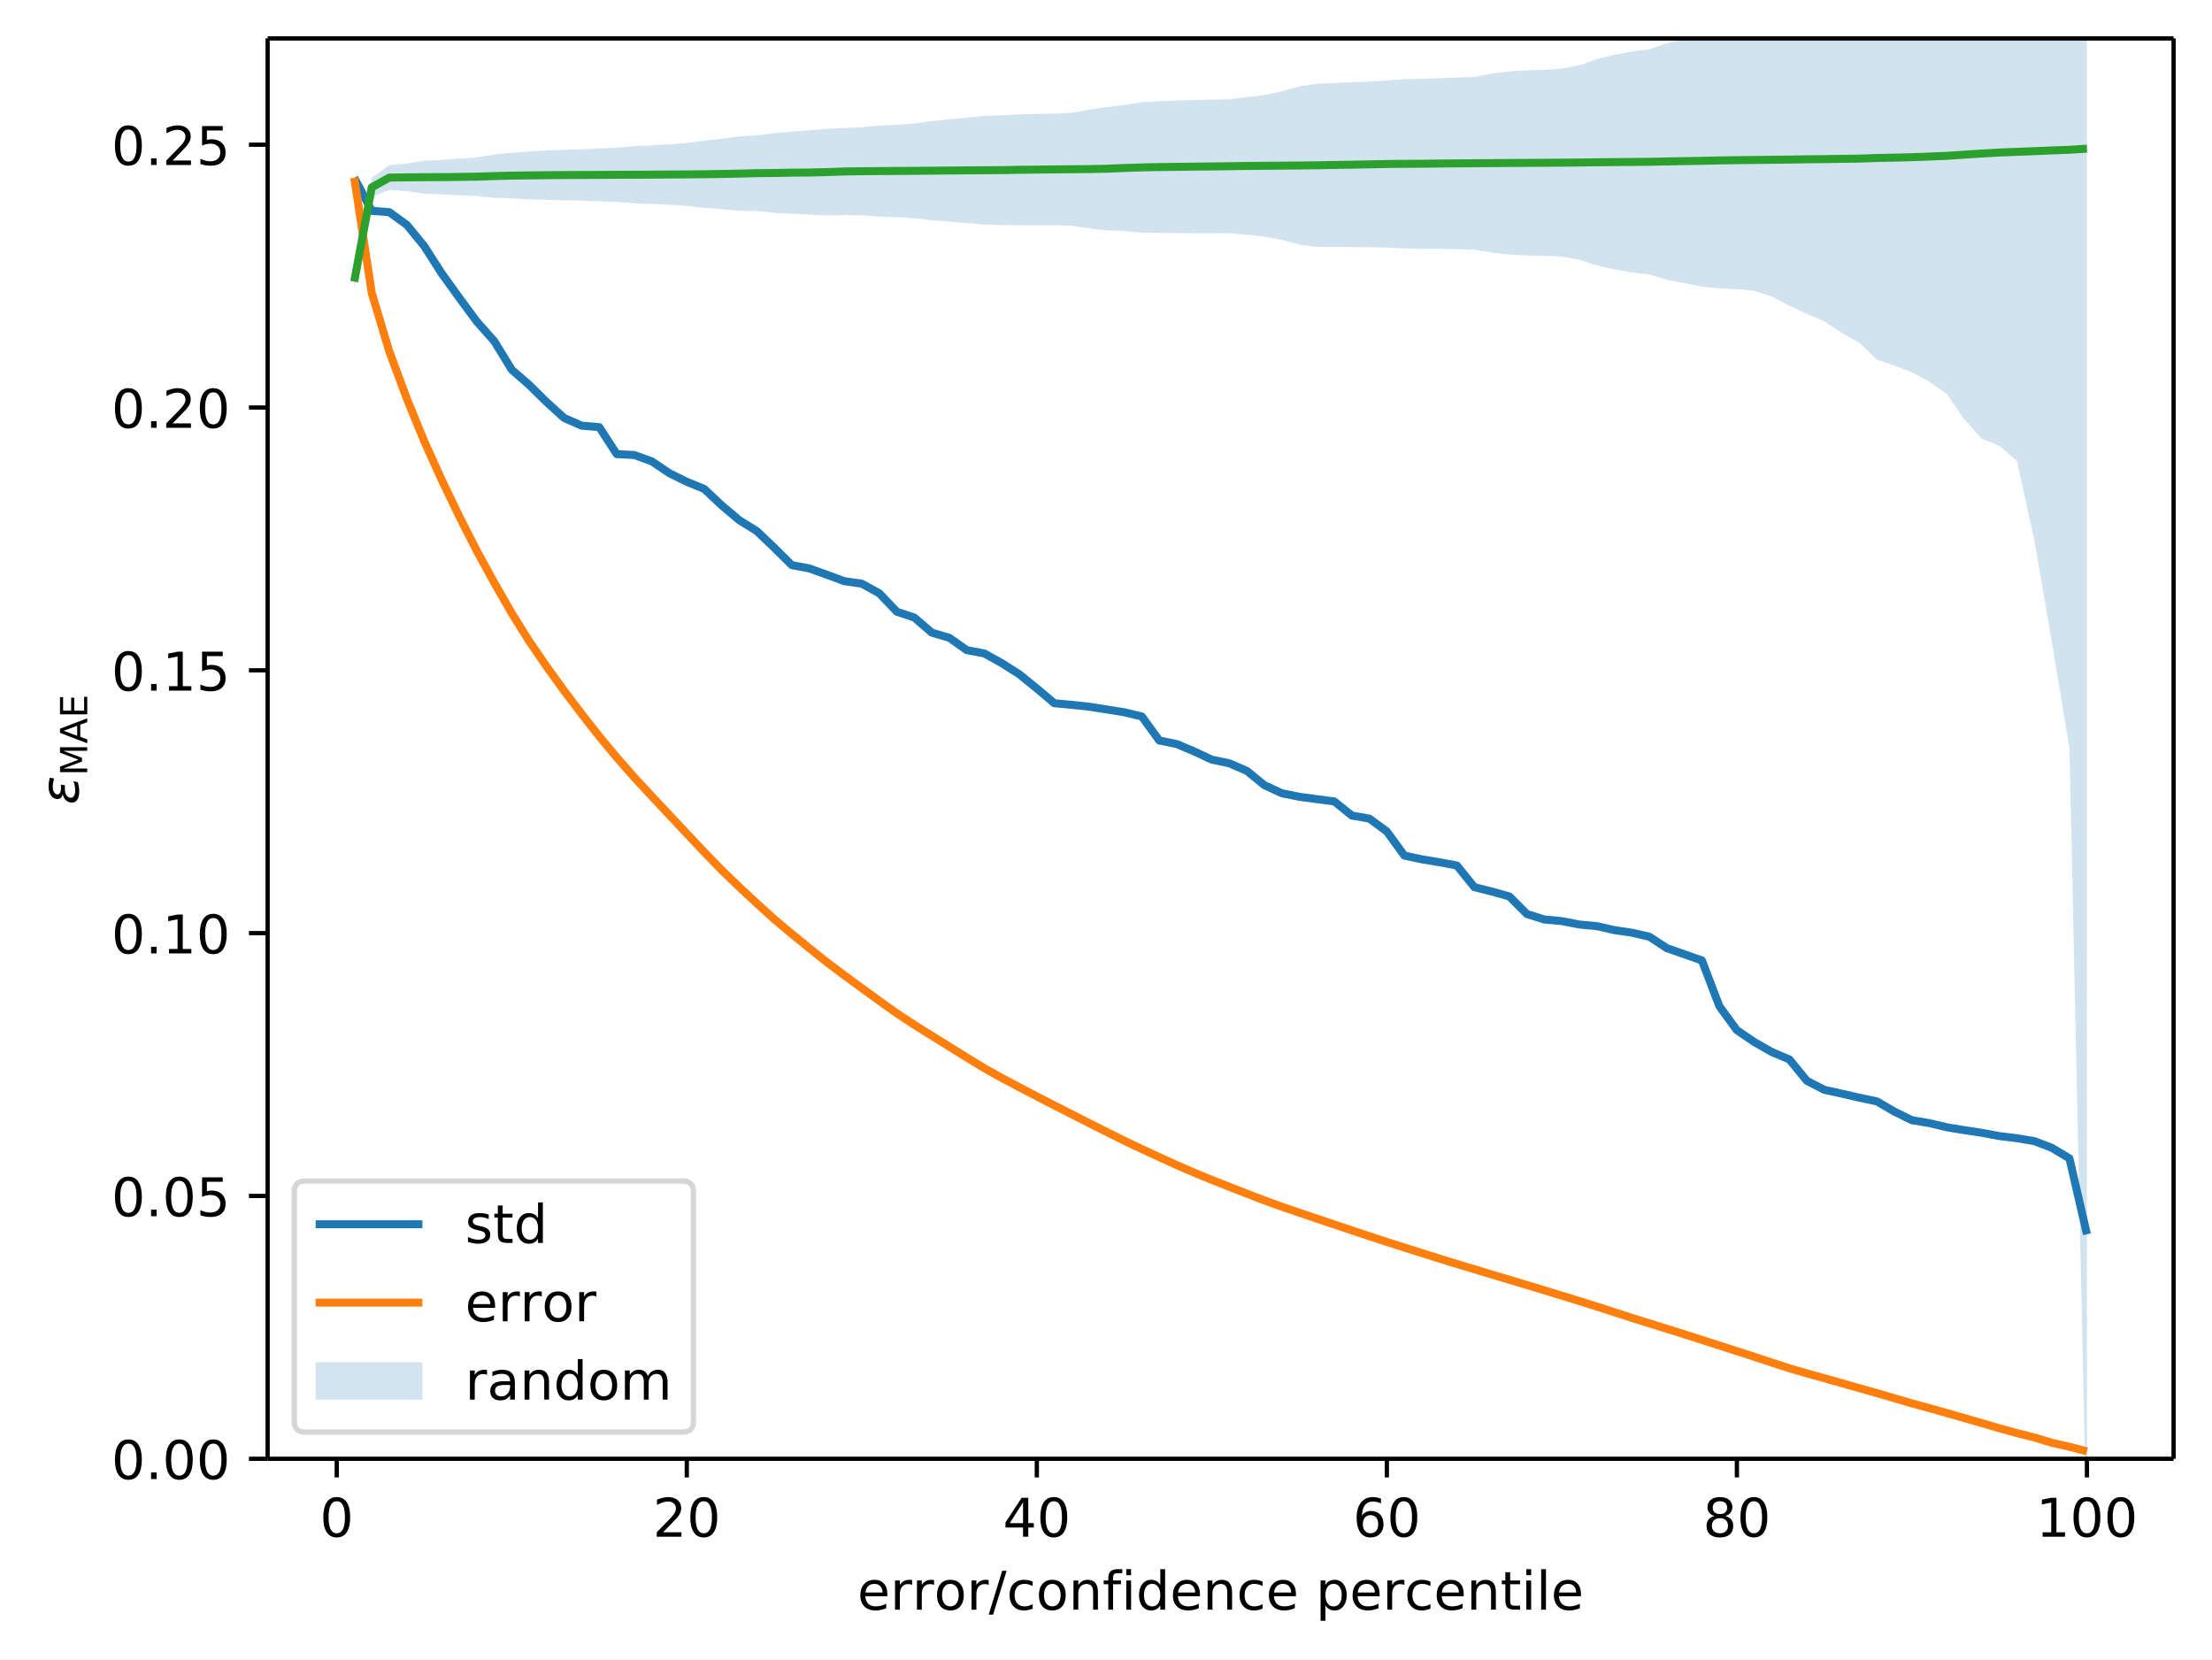
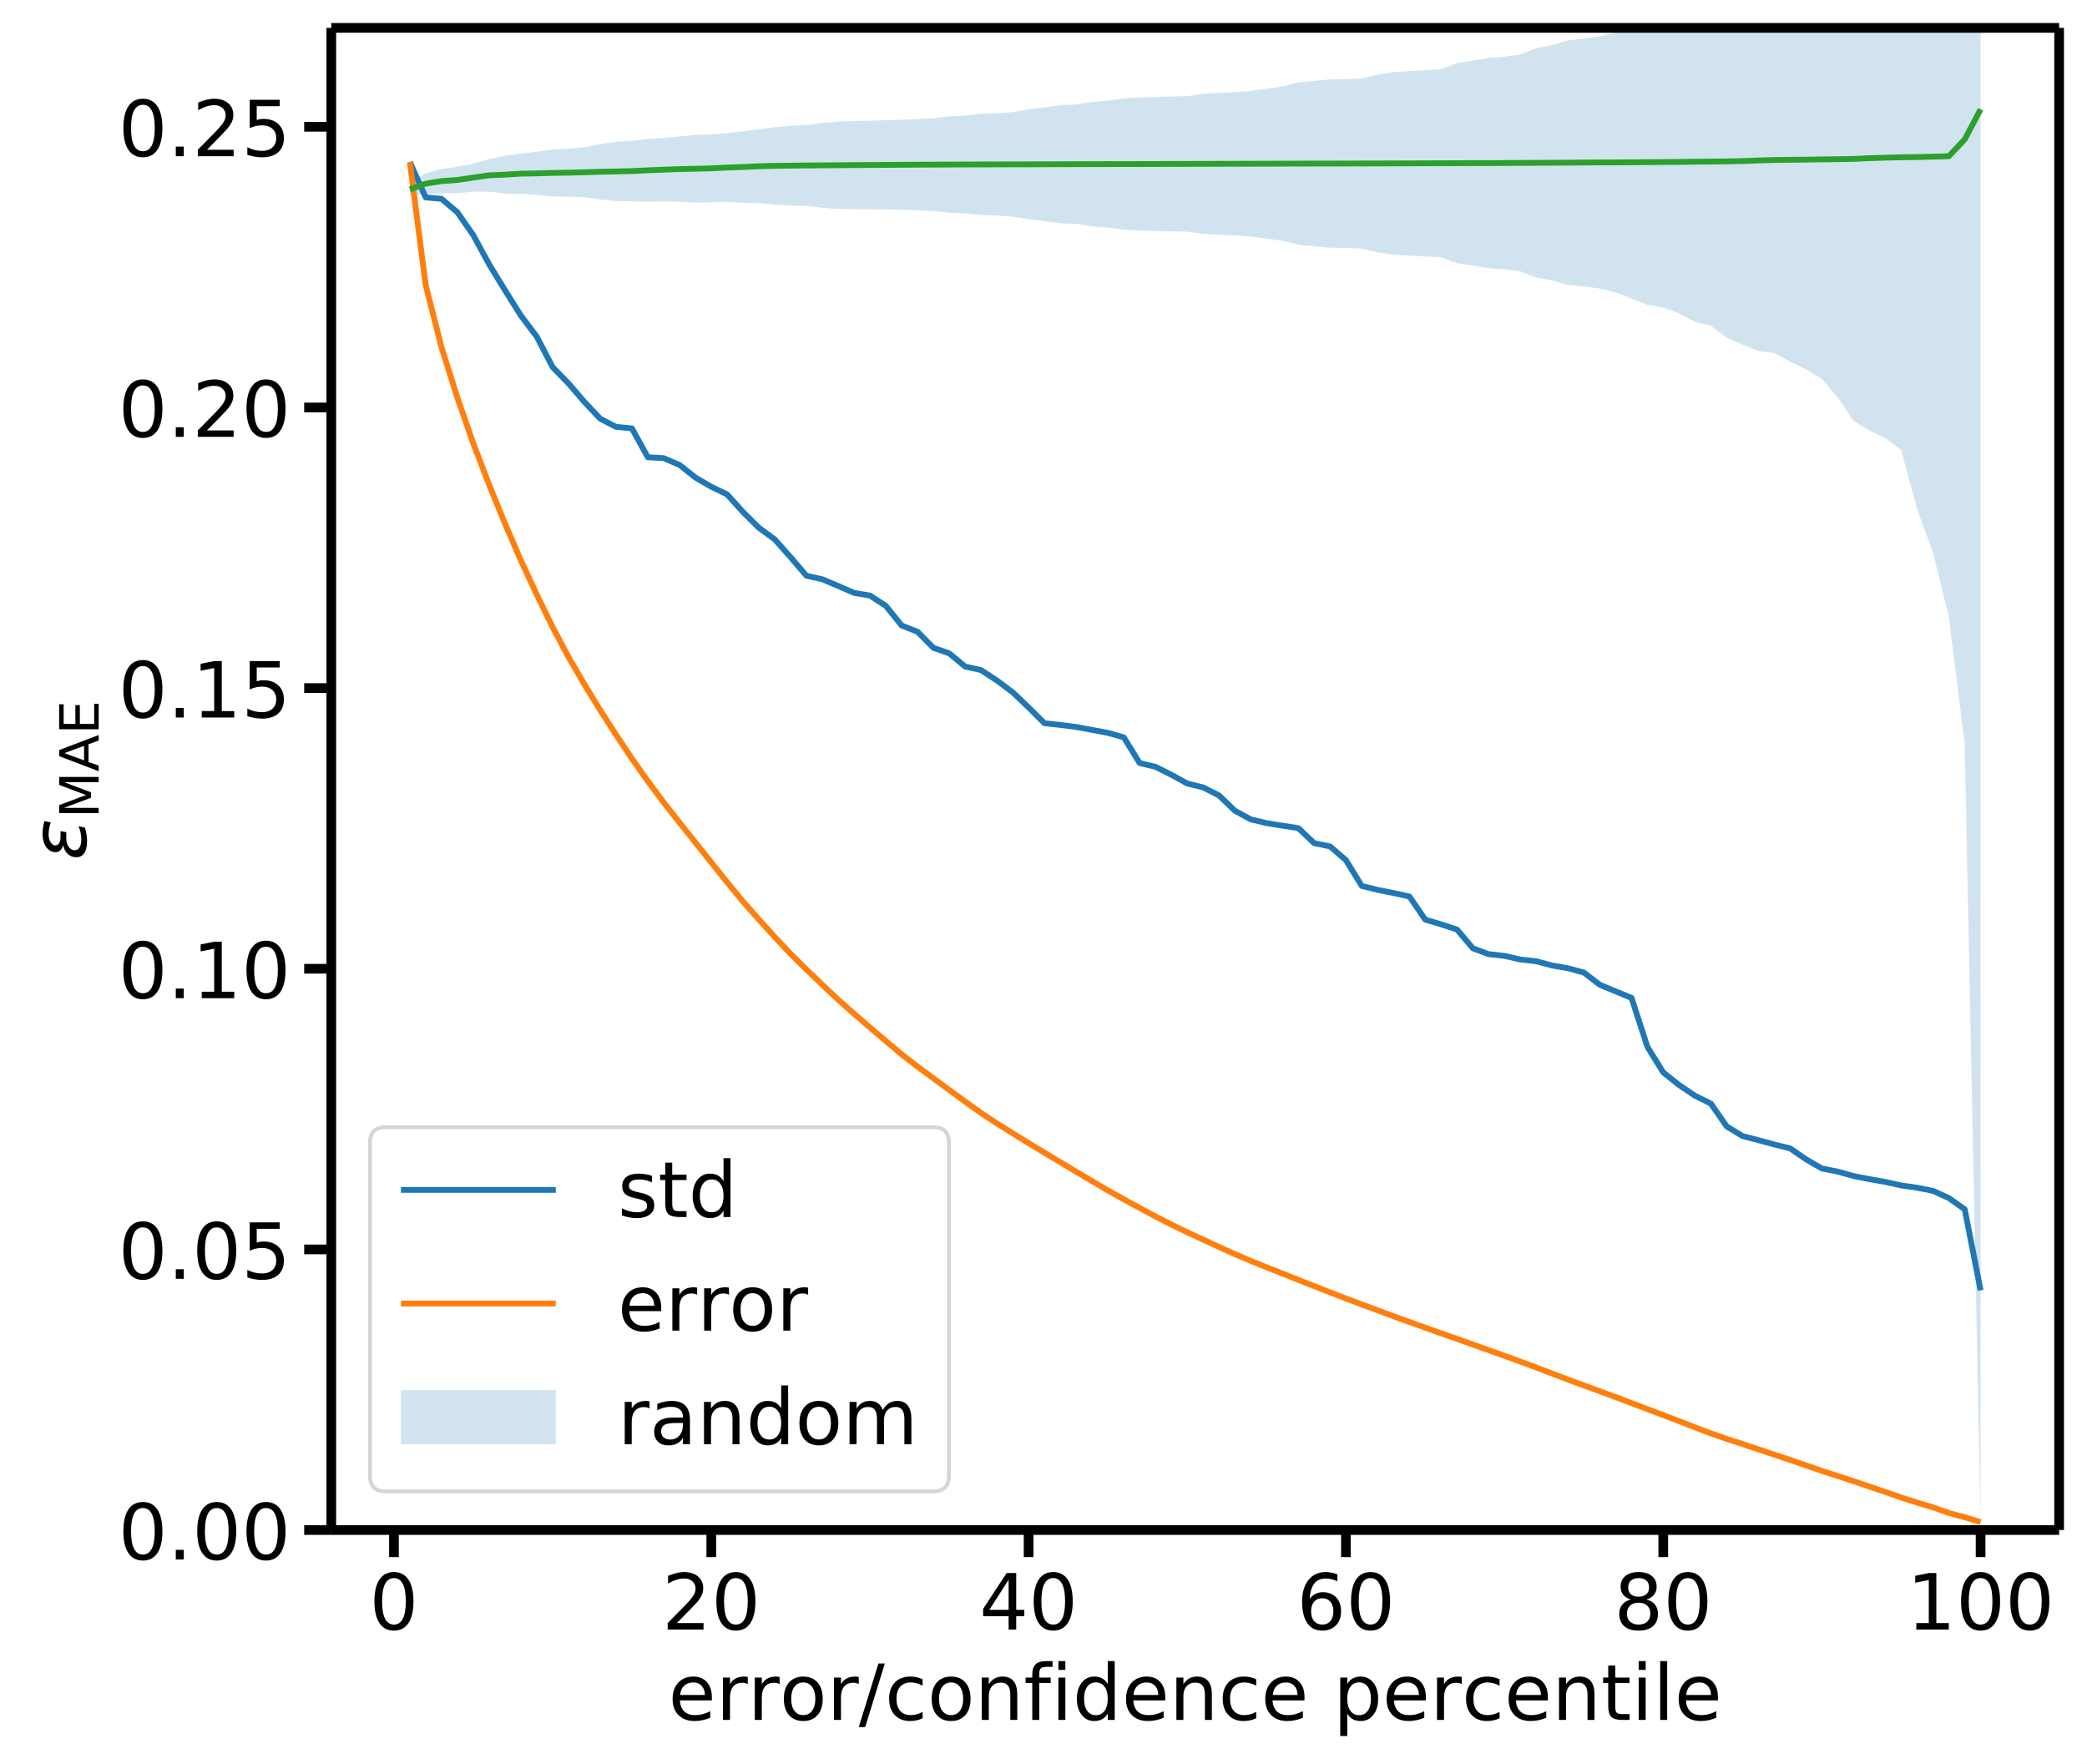
- <svg xmlns="http://www.w3.org/2000/svg" xmlns:xlink="http://www.w3.org/1999/xlink" height="414.491" viewBox="0 0 414.464 310.868" width="552.618">
+ <svg xmlns="http://www.w3.org/2000/svg" xmlns:xlink="http://www.w3.org/1999/xlink" height="607.59" viewBox="0 0 539.188 455.692" width="718.917">
  <defs>
    <style>*{stroke-linecap:butt;stroke-linejoin:round}</style>
  </defs>
  <g id="figure_1">
-     <path d="M0 310.868h414.464V0H0z" fill="#fff" id="patch_1" />
+     <path d="M0 455.692h539.188V0H0z" fill="#fff" id="patch_1" />
    <g id="axes_1">
-       <path d="M50.144 273.312h357.12V7.2H50.144z" fill="#fff" id="patch_2" />
-       <path clip-path="url(#p76ae7ea614)" d="M66.376 53.999v-2.506l3.28-18.19 3.28-2.342 3.278-.31 3.28-.541 3.28-.148 3.279-.243 3.279-.218 3.28-.574 3.279-.307 3.279-.23 3.28-.192 3.279-.127 3.279-.107 3.28-.147 3.279-.14 3.279-.294 3.28-.15 3.279-.196 3.279-.26 3.28-.43 3.279-.345 3.279-.44 3.28-.193 3.279-.427 3.279-.278 3.28-.234 3.279-.296 3.279-.166 3.28-.125 3.279-.325 3.279-.139 3.28-.237 3.279-.45 3.279-.335 3.28-.312 3.279-.315 3.279-.14 3.28-.15 3.279-.089 3.279-.071 3.28-.154 3.279-.592 3.279-.472 3.28-.405 3.279-.505 3.28-.193 3.278-.117 3.28-.113 3.28-.065 3.278-.07 3.28-.398 3.28-.398 3.278-.681 3.28-.947 3.28-.475 3.278-.151 3.28-.118 3.28-.16 3.278-.186 3.28-.228 3.28-.098 3.278-.09 3.28-.127 3.28-.131 3.279-.61 3.279-.427 3.28-.202 3.279-.09 3.279-.215 3.28-.623 3.279-1.165 3.279-.815 3.28-.615 3.279-.434 3.279-1.128 3.28-.77 3.279-.76 3.279-.45 3.28-.242 3.279-.41 3.279-1.127 3.28-1.82 3.279-1.627 3.279-1.474 3.28-2.254 3.279-1.946 3.279-3.383 3.28-1.246 3.279-1.439 3.279-2 3.28-2.577 3.279-5.225 3.279-4.027 3.28-1.664 3.279-3.113 3.279-15.211 3.28-19.326 3.279-19.957 3.279-150.357v524.35l-3.28-149.933-3.279-19.719-3.279-19.042-3.28-14.962-3.279-2.854-3.279-1.297-3.28-3.61-3.279-4.78-3.279-2.298-3.28-1.757-3.279-1.28-3.279-1.114-3.28-3.151-3.279-1.856-3.28-2.15-3.278-1.418-3.28-1.512-3.28-1.745-3.278-1.057-3.28-.335-3.28-.14-3.278-.304-3.28-.646-3.28-.658-3.278-.995-3.28-.367-3.28-.571-3.278-.745-3.28-1.072-3.28-.57-3.278-.172-3.28-.053-3.28-.16-3.278-.38-3.28-.56-3.28-.068-3.279-.083-3.279-.01-3.28-.06-3.279-.17-3.279-.056-3.28-.028-3.279-.02-3.279-.024-3.28-.408-3.279-.878-3.279-.624-3.28-.347-3.279-.292-3.279.011-3.28-.001-3.279-.022-3.279-.042-3.28-.065-3.279-.286-3.279-.132-3.28-.339-3.279-.537-3.279-.093-3.28.012-3.279-.021-3.279-.027-3.28-.09-3.279-.272-3.279-.258-3.28-.273-3.279-.38-3.279-.204-3.28-.091-3.279-.265-3.279-.028-3.28.063-3.279-.139-3.28-.185-3.278-.139-3.28-.377-3.28-.022-3.278-.307-3.28-.248-3.28-.366-3.278-.22-3.28-.15-3.28-.116-3.278-.27-3.28-.097-3.28-.126-3.278-.07-3.28-.077-3.28-.104-3.278-.157-3.28-.13-3.28-.357-3.278-.123-3.28-.165-3.28-.123-3.279-.485-3.279-.21-3.28 1.3L66.377 54z" fill="#1f77b4" fill-opacity=".2" id="PolyCollection_1" />
+       <path d="M85.588 395.28h446.4V7.2h-446.4z" fill="#fff" id="patch_2" />
+       <path clip-path="url(#p06dea04a12)" d="M105.878 50.656v-3.474l4.1-2.443 4.099-1.086 4.099-.576 4.1-.805 4.098-1.2 4.1-.856 4.099-.53 4.099-.466 4.099-.61 4.1-.22 4.098-.338 4.1-.847 4.099-.545 4.099-.274 4.099-.508 4.1-.26 4.098-.379 4.1-.368 4.099-.161 4.099-.32 4.1-.477 4.098-.488 4.1-.585 4.099-.359 4.099-.177 4.099-.542 4.1-.364 4.098-.136 4.1-.07 4.099-.147 4.099-.09 4.099-.182 4.1-.24 4.098-.477 4.1-.212 4.099-.428 4.099-.174 4.099-.283 4.1-.695 4.098-.513 4.1-.57 4.099-.182 4.099-.657 4.099-.342 4.1-.566 4.098-.247 4.1-.131 4.099-.142 4.099-.081 4.1-.605 4.098-.214 4.1-.211 4.099-.301 4.099-.583 4.099-.578 4.1-1.052 4.098-.392 4.1-.393 4.099-.077 4.099-.157 4.099-.996 4.1-.65 4.098-.26 4.1-.231 4.099-.248 4.099-1.59 4.099-.61 4.1-.725 4.098-.326 4.1-.565 4.099-1.642 4.099-.796 4.1-1.205 4.098-.448 4.1-.603 4.099-1.037 4.099-1.614 4.099-1.712 4.1-.733 4.098-1.563 4.1-2.315 4.099-1.07 4.099-3.183 4.099-1.938 4.1-2.04 4.098-.666 4.1-2.383 4.099-2.063 4.099-2.61 4.099-4.862 4.1-6.277 4.098-2.825 4.1-2.22 4.099-3.307 4.099-15.412 4.1-11.377 4.098-16.844 4.1-41.599 4.099-216.032V392.81l-4.1-200.532-4.099-32.886-4.099-16.61-4.1-11.159-4.098-15.318-4.1-3.106-4.099-1.955-4.099-2.44-4.099-6.14-4.1-4.76-4.098-2.471-4.1-1.998-4.099-2.256-4.099-.46-4.099-1.7-4.1-1.773-4.098-3.093-4.1-.996-4.099-2.198-4.099-1.508-4.1-.69-4.098-1.632-4.1-1.567-4.099-1.018-4.099-.539-4.099-.383-4.1-1.163-4.098-.763-4.1-1.588-4.099-.51-4.099-.295-4.099-.699-4.1-.584-4.098-1.562-4.1-.223-4.099-.195-4.099-.23-4.099-.628-4.1-.981-4.098-.14-4.1-.055-4.099-.38-4.099-.378-4.099-1.032-4.1-.551-4.098-.56-4.1-.284-4.099-.191-4.099-.187-4.1-.59-4.098-.06-4.1-.107-4.099-.116-4.099-.225-4.099-.556-4.1-.329-4.098-.63-4.1-.157-4.099-.546-4.099-.485-4.099-.68-4.1-.256-4.098-.159-4.1-.405-4.099-.185-4.099-.431-4.099-.207-4.1-.127-4.098-.04-4.1-.089-4.099-.024-4.099-.05-4.1-.315-4.098-.481-4.1-.094-4.099-.243-4.099-.381-4.099-.09-4.1-.216-4.098.104-4.1.047-4.099-.207-4.099-.056-4.099.06-4.1-.11-4.098-.074-4.1-.39-4.099-.594-4.099-.13-4.099-.08-4.1-.383-4.098-.308-4.1-.025-4.099-.517-4.099-.016-4.1.413-4.098.004-4.1.25-4.099.499z" fill="#1f77b4" fill-opacity=".2" id="PolyCollection_1" />
      <g id="matplotlib.axis_1">
        <g id="xtick_1">
          <g id="line2d_1">
            <defs>
-               <path d="M0 0v3.5" id="m9f66efc183" stroke="#000" stroke-width=".8" />
-             </defs>
-             <use x="63.097" xlink:href="#m9f66efc183" y="273.312" stroke="#000" stroke-width=".8" />
+               <path d="M0 0v7" id="me3e17943a3" stroke="#000" stroke-width="2.5" />
+             </defs>
+             <use x="101.779" xlink:href="#me3e17943a3" y="395.28" stroke="#000" stroke-width="2.5" />
          </g>
          <g id="text_1">
            <defs>
              <path d="M31.781 66.406q-7.61 0-11.453-7.5Q16.5 51.422 16.5 36.375q0-14.984 3.828-22.484 3.844-7.5 11.453-7.5 7.672 0 11.5 7.5 3.844 7.5 3.844 22.484 0 15.047-3.844 22.531-3.828 7.5-11.5 7.5zm0 7.813q12.266 0 18.735-9.703 6.468-9.688 6.468-28.141 0-18.406-6.468-28.11-6.47-9.687-18.735-9.687-12.25 0-18.718 9.688-6.47 9.703-6.47 28.109 0 18.453 6.47 28.14Q19.53 74.22 31.78 74.22z" id="DejaVuSans-48" />
            </defs>
-             <use xlink:href="#DejaVuSans-48" transform="matrix(.1 0 0 -.1 59.916 287.91)" />
+             <use xlink:href="#DejaVuSans-48" transform="matrix(.2 0 0 -.2 95.417 420.977)" />
          </g>
        </g>
        <g id="xtick_2">
-           <use x="128.684" xlink:href="#m9f66efc183" y="273.312" stroke="#000" stroke-width=".8" id="line2d_2" />
+           <use x="183.763" xlink:href="#me3e17943a3" y="395.28" stroke="#000" stroke-width="2.5" id="line2d_2" />
          <g id="text_2">
            <defs>
              <path d="M19.188 8.297h34.421V0H7.33v8.297q5.609 5.812 15.296 15.594 9.703 9.797 12.188 12.64 4.734 5.313 6.609 9 1.89 3.688 1.89 7.25 0 5.813-4.078 9.469-4.078 3.672-10.625 3.672-4.64 0-9.797-1.61-5.14-1.609-11-4.89v9.969Q13.767 71.78 18.938 73q5.188 1.219 9.485 1.219 11.328 0 18.062-5.672 6.735-5.656 6.735-15.125 0-4.5-1.688-8.531-1.672-4.016-6.125-9.485-1.218-1.422-7.765-8.187-6.532-6.766-18.453-18.922z" id="DejaVuSans-50" />
            </defs>
-             <g transform="matrix(.1 0 0 -.1 122.321 287.91)">
+             <g transform="matrix(.2 0 0 -.2 171.038 420.977)">
              <use xlink:href="#DejaVuSans-50" />
              <use x="63.623" xlink:href="#DejaVuSans-48" />
            </g>
          </g>
        </g>
        <g id="xtick_3">
-           <use x="194.271" xlink:href="#m9f66efc183" y="273.312" stroke="#000" stroke-width=".8" id="line2d_3" />
+           <use x="265.746" xlink:href="#me3e17943a3" y="395.28" stroke="#000" stroke-width="2.5" id="line2d_3" />
          <g id="text_3">
            <defs>
              <path d="M37.797 64.313L12.89 25.39h24.906zm-2.594 8.593H47.61V25.391h10.407v-8.203H47.609V0h-9.812v17.188H4.89v9.515z" id="DejaVuSans-52" />
            </defs>
-             <g transform="matrix(.1 0 0 -.1 187.908 287.91)">
+             <g transform="matrix(.2 0 0 -.2 253.021 420.977)">
              <use xlink:href="#DejaVuSans-52" />
              <use x="63.623" xlink:href="#DejaVuSans-48" />
            </g>
          </g>
        </g>
        <g id="xtick_4">
-           <use x="259.857" xlink:href="#m9f66efc183" y="273.312" stroke="#000" stroke-width=".8" id="line2d_4" />
+           <use x="347.73" xlink:href="#me3e17943a3" y="395.28" stroke="#000" stroke-width="2.5" id="line2d_4" />
          <g id="text_4">
            <defs>
              <path d="M33.016 40.375q-6.641 0-10.532-4.547-3.875-4.531-3.875-12.437 0-7.86 3.875-12.438 3.891-4.562 10.532-4.562 6.64 0 10.515 4.562 3.875 4.578 3.875 12.438 0 7.906-3.875 12.437-3.875 4.547-10.515 4.547zm19.578 30.922v-8.984q-3.719 1.75-7.5 2.671-3.782.938-7.5.938-9.766 0-14.922-6.594-5.14-6.594-5.875-19.922 2.875 4.25 7.219 6.516 4.359 2.266 9.578 2.266 10.984 0 17.36-6.672 6.374-6.657 6.374-18.125 0-11.235-6.64-18.032-6.641-6.78-17.672-6.78-12.657 0-19.344 9.687-6.688 9.703-6.688 28.109 0 17.281 8.204 27.563 8.203 10.28 22.015 10.28 3.719 0 7.5-.734t7.89-2.187z" id="DejaVuSans-54" />
            </defs>
-             <g transform="matrix(.1 0 0 -.1 253.495 287.91)">
+             <g transform="matrix(.2 0 0 -.2 335.005 420.977)">
              <use xlink:href="#DejaVuSans-54" />
              <use x="63.623" xlink:href="#DejaVuSans-48" />
            </g>
          </g>
        </g>
        <g id="xtick_5">
-           <use x="325.444" xlink:href="#m9f66efc183" y="273.312" stroke="#000" stroke-width=".8" id="line2d_5" />
+           <use x="429.713" xlink:href="#me3e17943a3" y="395.28" stroke="#000" stroke-width="2.5" id="line2d_5" />
          <g id="text_5">
            <defs>
              <path d="M31.781 34.625q-7.031 0-11.062-3.766-4.016-3.765-4.016-10.343 0-6.594 4.016-10.36Q24.75 6.391 31.78 6.391q7.032 0 11.078 3.78 4.063 3.798 4.063 10.345 0 6.578-4.031 10.343-4.016 3.766-11.11 3.766zm-9.86 4.188q-6.343 1.562-9.89 5.906Q8.5 49.079 8.5 55.329q0 8.733 6.219 13.812 6.234 5.078 17.062 5.078 10.89 0 17.094-5.078 6.203-5.079 6.203-13.813 0-6.25-3.547-10.61-3.531-4.343-9.828-5.906 7.125-1.656 11.094-6.5 3.984-4.828 3.984-11.796 0-10.61-6.468-16.282-6.47-5.656-18.532-5.656-12.047 0-18.531 5.656-6.469 5.672-6.469 16.282 0 6.968 4 11.797 4.016 4.843 11.14 6.5zM18.314 54.39q0-5.657 3.53-8.828 3.548-3.172 9.938-3.172 6.36 0 9.938 3.172 3.593 3.171 3.593 8.828 0 5.672-3.593 8.843-3.578 3.172-9.938 3.172-6.39 0-9.937-3.172-3.532-3.172-3.532-8.843z" id="DejaVuSans-56" />
            </defs>
-             <g transform="matrix(.1 0 0 -.1 319.082 287.91)">
+             <g transform="matrix(.2 0 0 -.2 416.988 420.977)">
              <use xlink:href="#DejaVuSans-56" />
              <use x="63.623" xlink:href="#DejaVuSans-48" />
            </g>
          </g>
        </g>
        <g id="xtick_6">
-           <use x="391.031" xlink:href="#m9f66efc183" y="273.312" stroke="#000" stroke-width=".8" id="line2d_6" />
+           <use x="511.697" xlink:href="#me3e17943a3" y="395.28" stroke="#000" stroke-width="2.5" id="line2d_6" />
          <g id="text_6">
            <defs>
              <path d="M12.406 8.297h16.11v55.625l-17.532-3.516v8.985l17.438 3.515h9.86V8.296H54.39V0H12.406z" id="DejaVuSans-49" />
            </defs>
-             <g transform="matrix(.1 0 0 -.1 381.487 287.91)">
+             <g transform="matrix(.2 0 0 -.2 492.61 420.977)">
              <use xlink:href="#DejaVuSans-49" />
              <use x="63.623" xlink:href="#DejaVuSans-48" />
              <use x="127.246" xlink:href="#DejaVuSans-48" />
            </g>
          </g>
        </g>
        <g id="text_7">
          <defs>
            <path d="M56.203 29.594v-4.39H14.891q.593-9.282 5.593-14.142 5-4.859 13.938-4.859 5.172 0 10.031 1.266 4.86 1.265 9.656 3.812v-8.5Q49.266.734 44.187-.344 39.11-1.422 33.892-1.422q-13.094 0-20.735 7.61-7.64 7.625-7.64 20.625 0 13.421 7.25 21.296Q20.016 56 32.328 56q11.031 0 17.453-7.11 6.422-7.093 6.422-19.296zm-8.984 2.64q-.094 7.36-4.125 11.75-4.032 4.407-10.672 4.407-7.516 0-12.031-4.25-4.516-4.25-5.203-11.97z" id="DejaVuSans-101" />
            <path d="M41.11 46.297q-1.516.875-3.297 1.281Q36.03 48 33.89 48q-7.625 0-11.703-4.953-4.079-4.953-4.079-14.234V0H9.08v54.688h9.03v-8.5q2.844 4.984 7.375 7.39Q30.031 56 36.531 56q.922 0 2.047-.125 1.125-.11 2.484-.36z" id="DejaVuSans-114" />
            <path d="M30.61 48.39q-7.22 0-11.422-5.64-4.204-5.64-4.204-15.453 0-9.813 4.172-15.453 4.188-5.64 11.453-5.64 7.188 0 11.375 5.655 4.203 5.672 4.203 15.438 0 9.719-4.203 15.406-4.187 5.688-11.375 5.688zm0 7.61q11.718 0 18.406-7.625 6.703-7.61 6.703-21.078 0-13.422-6.703-21.078-6.688-7.64-18.407-7.64-11.765 0-18.437 7.64-6.656 7.656-6.656 21.078 0 13.469 6.656 21.078Q18.844 56 30.609 56z" id="DejaVuSans-111" />
            <path d="M25.39 72.906h8.297L8.297-9.28H0z" id="DejaVuSans-47" />
            <path d="M48.781 52.594v-8.407q-3.812 2.11-7.64 3.157-3.828 1.047-7.735 1.047-8.75 0-13.593-5.547-4.829-5.532-4.829-15.547 0-10.016 4.829-15.563 4.843-5.53 13.593-5.53 3.907 0 7.735 1.046 3.828 1.047 7.64 3.156V2.094Q45.016.344 40.984-.531q-4.015-.89-8.562-.89-12.36 0-19.64 7.765-7.266 7.765-7.266 20.953 0 13.375 7.343 21.031Q20.22 56 33.016 56q4.14 0 8.093-.86 3.953-.843 7.672-2.546z" id="DejaVuSans-99" />
            <path d="M54.89 33.016V0h-8.984v32.719q0 7.765-3.031 11.61-3.031 3.858-9.078 3.858-7.281 0-11.484-4.64-4.204-4.625-4.204-12.64V0H9.08v54.688h9.03v-8.5q3.235 4.937 7.594 7.374Q30.078 56 35.797 56q9.422 0 14.25-5.828 4.844-5.828 4.844-17.156z" id="DejaVuSans-110" />
            <path d="M37.11 75.984V68.5h-8.594q-4.828 0-6.72-1.953-1.874-1.953-1.874-7.031v-4.828h14.797v-6.985H19.922V0H10.89v47.703H2.297v6.984h8.594V58.5q0 9.125 4.25 13.297 4.25 4.187 13.468 4.187z" id="DejaVuSans-102" />
            <path d="M9.422 54.688h8.984V0H9.422zm0 21.296h8.984v-11.39H9.422z" id="DejaVuSans-105" />
            <path d="M45.406 46.39v29.594h8.985V0h-8.985v8.203Q42.578 3.328 38.25.953q-4.313-2.375-10.375-2.375-9.906 0-16.14 7.906-6.22 7.922-6.22 20.813 0 12.89 6.22 20.797Q17.968 56 27.874 56q6.063 0 10.375-2.375 4.328-2.36 7.156-7.234zm-30.61-19.093q0-9.906 4.079-15.547 4.078-5.64 11.203-5.64 7.125 0 11.219 5.64 4.11 5.64 4.11 15.547 0 9.906-4.11 15.547-4.094 5.64-11.219 5.64-7.125 0-11.203-5.64-4.078-5.64-4.078-15.547z" id="DejaVuSans-100" />
            <path d="M18.11 8.203v-29H9.077v75.484h9.031v-8.296q2.844 4.875 7.157 7.234Q29.594 56 35.594 56q9.968 0 16.187-7.906 6.235-7.907 6.235-20.797T51.78 6.484q-6.218-7.906-16.187-7.906-6 0-10.328 2.375-4.313 2.375-7.157 7.25zm30.578 19.094q0 9.906-4.079 15.547-4.078 5.64-11.203 5.64-7.14 0-11.218-5.64-4.079-5.64-4.079-15.547 0-9.906 4.078-15.547 4.079-5.64 11.22-5.64 7.124 0 11.202 5.64t4.078 15.547z" id="DejaVuSans-112" />
            <path d="M18.313 70.219V54.688h18.5v-6.985h-18.5V18.016q0-6.688 1.828-8.594 1.828-1.906 7.453-1.906h9.218V0h-9.218q-10.407 0-14.36 3.875-3.953 3.89-3.953 14.14v29.688H2.687v6.984h6.594V70.22z" id="DejaVuSans-116" />
            <path d="M9.422 75.984h8.984V0H9.422z" id="DejaVuSans-108" />
          </defs>
-           <g transform="matrix(.1 0 0 -.1 160.644 301.589)">
+           <g transform="matrix(.2 0 0 -.2 172.669 444.333)">
            <use xlink:href="#DejaVuSans-101" />
            <use x="61.523" xlink:href="#DejaVuSans-114" />
            <use x="102.621" xlink:href="#DejaVuSans-114" />
            <use x="143.703" xlink:href="#DejaVuSans-111" />
            <use x="204.885" xlink:href="#DejaVuSans-114" />
            <use x="245.998" xlink:href="#DejaVuSans-47" />
            <use x="279.689" xlink:href="#DejaVuSans-99" />
            <use x="334.67" xlink:href="#DejaVuSans-111" />
            <use x="395.852" xlink:href="#DejaVuSans-110" />
            <use x="459.23" xlink:href="#DejaVuSans-102" />
            <use x="494.436" xlink:href="#DejaVuSans-105" />
            <use x="522.219" xlink:href="#DejaVuSans-100" />
            <use x="585.695" xlink:href="#DejaVuSans-101" />
            <use x="647.219" xlink:href="#DejaVuSans-110" />
            <use x="710.598" xlink:href="#DejaVuSans-99" />
            <use x="765.578" xlink:href="#DejaVuSans-101" />
            <use x="827.102" xlink:href="#DejaVuSans-32" />
            <use x="858.889" xlink:href="#DejaVuSans-112" />
            <use x="922.365" xlink:href="#DejaVuSans-101" />
            <use x="983.889" xlink:href="#DejaVuSans-114" />
            <use x="1024.971" xlink:href="#DejaVuSans-99" />
            <use x="1079.951" xlink:href="#DejaVuSans-101" />
            <use x="1141.475" xlink:href="#DejaVuSans-110" />
            <use x="1204.854" xlink:href="#DejaVuSans-116" />
            <use x="1244.063" xlink:href="#DejaVuSans-105" />
            <use x="1271.846" xlink:href="#DejaVuSans-108" />
            <use x="1299.629" xlink:href="#DejaVuSans-101" />
          </g>
        </g>
      </g>
      <g id="matplotlib.axis_2">
        <g id="ytick_1">
          <g id="line2d_7">
            <defs>
-               <path d="M0 0h-3.5" id="mc27981f1a4" stroke="#000" stroke-width=".8" />
-             </defs>
-             <use x="50.144" xlink:href="#mc27981f1a4" y="273.312" stroke="#000" stroke-width=".8" />
+               <path d="M0 0h-7" id="mb268331724" stroke="#000" stroke-width="2.5" />
+             </defs>
+             <use x="85.588" xlink:href="#mb268331724" y="395.28" stroke="#000" stroke-width="2.5" />
          </g>
          <g id="text_8">
            <defs>
              <path d="M10.688 12.406H21V0H10.687z" id="DejaVuSans-46" />
            </defs>
-             <g transform="matrix(.1 0 0 -.1 20.878 277.111)">
+             <g transform="matrix(.2 0 0 -.2 30.556 402.878)">
              <use xlink:href="#DejaVuSans-48" />
              <use x="63.623" xlink:href="#DejaVuSans-46" />
              <use x="95.41" xlink:href="#DejaVuSans-48" />
              <use x="159.033" xlink:href="#DejaVuSans-48" />
            </g>
          </g>
        </g>
        <g id="ytick_2">
-           <use x="50.144" xlink:href="#mc27981f1a4" y="224.071" stroke="#000" stroke-width=".8" id="line2d_8" />
+           <use x="85.588" xlink:href="#mb268331724" y="322.775" stroke="#000" stroke-width="2.5" id="line2d_8" />
          <g id="text_9">
            <defs>
              <path d="M10.797 72.906h38.719v-8.312H19.828v-17.86q2.14.735 4.281 1.094 2.157.36 4.313.36 12.203 0 19.328-6.688 7.14-6.688 7.14-18.11 0-11.765-7.328-18.296-7.328-6.516-20.656-6.516-4.593 0-9.36.781-4.75.782-9.827 2.344v9.922q4.39-2.39 9.078-3.563 4.687-1.171 9.906-1.171 8.453 0 13.375 4.437 4.938 4.438 4.938 12.063 0 7.609-4.938 12.047-4.922 4.453-13.375 4.453-3.953 0-7.89-.875-3.922-.875-8.016-2.735z" id="DejaVuSans-53" />
            </defs>
-             <g transform="matrix(.1 0 0 -.1 20.878 227.87)">
+             <g transform="matrix(.2 0 0 -.2 30.556 330.374)">
              <use xlink:href="#DejaVuSans-48" />
              <use x="63.623" xlink:href="#DejaVuSans-46" />
              <use x="95.41" xlink:href="#DejaVuSans-48" />
              <use x="159.033" xlink:href="#DejaVuSans-53" />
            </g>
          </g>
        </g>
        <g id="ytick_3">
-           <use x="50.144" xlink:href="#mc27981f1a4" y="174.831" stroke="#000" stroke-width=".8" id="line2d_9" />
-           <g transform="matrix(.1 0 0 -.1 20.878 178.63)" id="text_10">
+           <use x="85.588" xlink:href="#mb268331724" y="250.27" stroke="#000" stroke-width="2.5" id="line2d_9" />
+           <g transform="matrix(.2 0 0 -.2 30.556 257.869)" id="text_10">
            <use xlink:href="#DejaVuSans-48" />
            <use x="63.623" xlink:href="#DejaVuSans-46" />
            <use x="95.41" xlink:href="#DejaVuSans-49" />
            <use x="159.033" xlink:href="#DejaVuSans-48" />
          </g>
        </g>
        <g id="ytick_4">
-           <use x="50.144" xlink:href="#mc27981f1a4" y="125.59" stroke="#000" stroke-width=".8" id="line2d_10" />
-           <g transform="matrix(.1 0 0 -.1 20.878 129.39)" id="text_11">
+           <use x="85.588" xlink:href="#mb268331724" y="177.765" stroke="#000" stroke-width="2.5" id="line2d_10" />
+           <g transform="matrix(.2 0 0 -.2 30.556 185.364)" id="text_11">
            <use xlink:href="#DejaVuSans-48" />
            <use x="63.623" xlink:href="#DejaVuSans-46" />
            <use x="95.41" xlink:href="#DejaVuSans-49" />
            <use x="159.033" xlink:href="#DejaVuSans-53" />
          </g>
        </g>
        <g id="ytick_5">
-           <use x="50.144" xlink:href="#mc27981f1a4" y="76.349" stroke="#000" stroke-width=".8" id="line2d_11" />
-           <g transform="matrix(.1 0 0 -.1 20.878 80.148)" id="text_12">
+           <use x="85.588" xlink:href="#mb268331724" y="105.26" stroke="#000" stroke-width="2.5" id="line2d_11" />
+           <g transform="matrix(.2 0 0 -.2 30.556 112.859)" id="text_12">
            <use xlink:href="#DejaVuSans-48" />
            <use x="63.623" xlink:href="#DejaVuSans-46" />
            <use x="95.41" xlink:href="#DejaVuSans-50" />
            <use x="159.033" xlink:href="#DejaVuSans-48" />
          </g>
        </g>
        <g id="ytick_6">
-           <use x="50.144" xlink:href="#mc27981f1a4" y="27.109" stroke="#000" stroke-width=".8" id="line2d_12" />
-           <g transform="matrix(.1 0 0 -.1 20.878 30.908)" id="text_13">
+           <use x="85.588" xlink:href="#mb268331724" y="32.755" stroke="#000" stroke-width="2.5" id="line2d_12" />
+           <g transform="matrix(.2 0 0 -.2 30.556 40.354)" id="text_13">
            <use xlink:href="#DejaVuSans-48" />
            <use x="63.623" xlink:href="#DejaVuSans-46" />
            <use x="95.41" xlink:href="#DejaVuSans-50" />
            <use x="159.033" xlink:href="#DejaVuSans-53" />
          </g>
        </g>
        <g id="text_14">
          <defs>
            <path d="M19.734 29.5q-5.28 1.172-7.578 4.344-1.703 2.234-1.703 5.265 0 8.297 7.906 13.141 6.25 3.813 15.828 3.813 3.704 0 7.75-.594 4.063-.578 8.594-1.75l-1.562-8.157q-4.485 1.407-8.25 2.047-3.86.641-7.313.641-5.812 0-9.625-2.25-4.593-2.688-4.593-6.594 0-2.593 2.39-4.39 2.844-2.157 8.5-2.157h7.563l-1.407-7.422H29q-6.734 0-10.688-2.484-5.375-3.375-5.375-8.64 0-3.329 2.891-5.516 3.61-2.735 10.985-2.735 4.53 0 8.875.875 4.359.922 8.156 2.735l-1.657-8.36q-4.64-1.359-8.89-2.046-4.25-.688-8.156-.688-11.61 0-17.078 4.453-4.157 3.422-4.157 9.172 0 7.766 5.469 12.547 4.047 3.578 10.36 4.75z" id="DejaVuSans-Oblique-949" />
            <path d="M9.813 72.906h14.703l18.593-49.61 18.703 49.61h14.704V0H66.89v64.016l-18.797-50h-9.907l-18.796 50V0H9.813z" id="DejaVuSans-77" />
            <path d="M34.188 63.188L20.797 26.906h26.812zm-5.579 9.718h11.188L67.578 0h-10.25l-6.64 18.703h-32.86L11.188 0H.78z" id="DejaVuSans-65" />
            <path d="M9.813 72.906h46.093v-8.312H19.672V43.016H54.39v-8.297H19.67V8.297h37.11V0H9.813z" id="DejaVuSans-69" />
          </defs>
-           <g transform="matrix(0 -.1 -.1 0 14.798 150.756)">
+           <g transform="matrix(0 -.2 -.2 0 22.397 222.24)">
            <use transform="translate(0 .938)" xlink:href="#DejaVuSans-Oblique-949" />
            <use transform="matrix(.7 0 0 .7 54.053 -15.469)" xlink:href="#DejaVuSans-77" />
            <use transform="matrix(.7 0 0 .7 114.448 -15.469)" xlink:href="#DejaVuSans-65" />
            <use transform="matrix(.7 0 0 .7 162.334 -15.469)" xlink:href="#DejaVuSans-69" />
          </g>
        </g>
      </g>
-       <path clip-path="url(#p76ae7ea614)" d="M391.031 231.249l-3.28-14.214-3.279-1.969-3.279-1.267-3.28-.546-3.279-.4-3.279-.612-3.28-.493-3.279-.544-3.279-.776-3.28-.55-3.279-1.61-3.279-1.914-3.28-.688-3.279-.757-3.28-.718-3.278-1.688-3.28-4.01-3.28-1.382-3.278-1.87-3.28-2.22-3.28-4.49-3.278-8.587-3.28-1.147-3.28-1.152-3.278-2.14-3.28-.759-3.28-.478-3.278-.748-3.28-.303-3.28-.64-3.278-.301-3.28-1.03-3.28-3.291-3.278-.917-3.28-.823-3.28-4.058-3.279-.612-3.279-.546-3.28-.699-3.279-4.518-3.279-2.413-3.28-.568-3.279-2.644-3.279-.428-3.28-.442-3.279-.669-3.279-1.511-3.28-2.68-3.279-1.414-3.279-.682-3.28-1.532-3.279-1.394-3.279-.659-3.28-4.513-3.279-.782-3.279-.524-3.28-.513-3.279-.359-3.279-.3-3.28-2.764-3.279-2.658-3.279-2.083-3.28-1.82-3.279-.617-3.279-2.317-3.28-.97-3.279-2.82-3.279-1.098-3.28-3.45-3.279-1.8-3.279-.47-3.28-1.215-3.279-1.175-3.28-.618-3.278-3.249-3.28-3.13-3.28-2.038-3.278-2.764-3.28-3.085-3.28-1.349-3.278-1.619-3.28-2.208-3.28-1.188-3.278-.162-3.28-5.058-3.28-.273-3.278-1.43-3.28-2.962-3.28-3.236-3.278-2.85-3.28-5.358-3.28-3.688-3.278-4.438-3.28-4.557-3.28-5.118-3.279-4.002-3.279-2.368-3.28-.252-3.279-6.193" fill="none" stroke="#1f77b4" stroke-linecap="square" stroke-width="1.5" id="line2d_13" />
-       <path clip-path="url(#p76ae7ea614)" d="M391.031 271.918l-3.28-.849-3.279-.75-3.279-.988-3.28-.834-3.279-.893-3.279-.968-3.28-.942-3.279-.944-3.279-.926-3.28-.885-3.279-.966-3.279-.962-3.28-.924-3.279-.928-3.28-.935-3.278-.908-3.28-.962-3.28-1.055-3.278-1.091-3.28-1.063-3.28-1.05-3.278-1.051-3.28-1.055-3.28-1.024-3.278-1.02-3.28-1.03-3.28-1.059-3.278-1.06-3.28-1.032-3.28-1.014-3.278-.996-3.28-.99-3.28-.993-3.278-.976-3.28-.993-3.28-.988-3.279-1.006-3.279-1.043-3.28-1.035-3.279-1.044-3.279-1.074-3.28-1.094-3.279-1.098-3.279-1.107-3.28-1.101-3.279-1.127-3.279-1.183-3.28-1.263-3.279-1.277-3.279-1.301-3.28-1.344-3.279-1.42-3.279-1.498-3.28-1.512-3.279-1.56-3.279-1.634-3.28-1.65-3.279-1.672-3.279-1.667-3.28-1.681-3.279-1.718-3.279-1.738-3.28-1.837-3.279-1.99-3.279-2.04-3.28-2.043-3.279-2.048-3.279-2.159-3.28-2.337-3.279-2.381-3.279-2.398-3.28-2.467-3.279-2.63-3.28-2.664-3.278-2.752-3.28-2.971-3.28-3.055-3.278-3.156-3.28-3.382-3.28-3.48-3.278-3.493-3.28-3.495-3.28-3.543-3.278-3.729-3.28-3.949-3.28-4.18-3.278-4.322-3.28-4.538-3.28-4.793-3.278-5.237-3.28-5.724-3.28-5.983-3.278-6.448-3.28-6.81-3.28-7.26-3.279-8.017-3.279-8.83-3.28-10.945-3.279-21.576" fill="none" stroke="#ff7f0e" stroke-linecap="square" stroke-width="1.5" id="line2d_14" />
-       <path clip-path="url(#p76ae7ea614)" d="M66.376 52.746l3.28-17.648 3.28-1.82 3.278-.05 3.28-.029 3.28-.012 3.279-.04 3.279-.047 3.28-.108 3.279-.09 3.279-.036 3.28-.043 3.279-.026 3.279-.018 3.28-.01 3.279-.021 3.279-.013 3.28-.017 3.279-.023 3.279-.02 3.28-.032 3.279-.049 3.279-.065 3.28-.087 3.279-.024 3.279-.07 3.28-.024 3.279-.079 3.279-.115 3.28-.048 3.279-.03 3.279-.024 3.28-.017 3.279-.034 3.279-.031 3.28-.027 3.279-.023 3.279-.024 3.28-.062 3.279-.033 3.279-.042 3.28-.03 3.279-.028 3.279-.066 3.28-.137 3.279-.11 3.28-.064 3.278-.037 3.28-.045 3.28-.032 3.278-.041 3.28-.053 3.28-.026 3.278-.028 3.28-.034 3.28-.034 3.278-.063 3.28-.05 3.28-.065 3.278-.065 3.28-.03 3.28-.019 3.278-.04 3.28-.022 3.28-.03 3.279-.026 3.279-.024 3.28-.02 3.279-.019 3.279-.022 3.28-.026 3.279-.047 3.279-.034 3.28-.023 3.279-.033 3.279-.067 3.28-.056 3.279-.056 3.279-.074 3.28-.05 3.279-.038 3.279-.035 3.28-.038 3.279-.057 3.279-.028 3.28-.052 3.279-.045 3.279-.116 3.28-.066 3.279-.08 3.279-.12 3.28-.14 3.279-.223 3.279-.208 3.28-.184 3.279-.13 3.279-.124 3.28-.142 3.279-.119 3.279-.212" fill="none" stroke="#2ca02c" stroke-linecap="square" stroke-width="1.5" id="line2d_15" />
-       <path d="M50.144 273.312V7.2" fill="none" stroke="#000" stroke-linecap="square" stroke-width=".8" id="patch_3" />
-       <path d="M407.264 273.312V7.2" fill="none" stroke="#000" stroke-linecap="square" stroke-width=".8" id="patch_4" />
-       <path d="M50.144 273.312h357.12" fill="none" stroke="#000" stroke-linecap="square" stroke-width=".8" id="patch_5" />
-       <path d="M50.144 7.2h357.12" fill="none" stroke="#000" stroke-linecap="square" stroke-width=".8" id="patch_6" />
+       <path clip-path="url(#p06dea04a12)" d="M511.697 333.344l-4.1-20.93-4.099-2.898-4.099-1.867-4.1-.803-4.098-.59-4.1-.9-4.099-.727-4.099-.8-4.099-1.142-4.1-.81-4.098-2.37-4.1-2.82-4.099-1.013-4.099-1.115-4.099-1.057-4.1-2.485-4.098-5.905-4.1-2.036-4.099-2.752-4.099-3.268-4.1-6.614-4.098-12.642-4.1-1.689-4.099-1.696-4.099-3.15-4.099-1.119-4.1-.704-4.098-1.102-4.1-.446-4.099-.943-4.099-.443-4.099-1.517-4.1-4.845-4.098-1.35-4.1-1.212-4.099-5.975-4.099-.902-4.099-.803-4.1-1.03-4.098-6.652-4.1-3.554-4.099-.836-4.099-3.893-4.099-.63-4.1-.65-4.098-.985-4.1-2.226-4.099-3.946-4.099-2.082-4.1-1.004-4.098-2.256-4.1-2.053-4.099-.97-4.099-6.645-4.099-1.152-4.1-.772-4.098-.755-4.1-.528-4.099-.443-4.099-4.07-4.099-3.913-4.1-3.066-4.098-2.68-4.1-.908-4.099-3.412-4.099-1.43-4.099-4.152-4.1-1.617-4.098-5.08-4.1-2.65-4.099-.692-4.099-1.789-4.1-1.73-4.098-.91-4.1-4.784-4.099-4.61-4.099-3-4.099-4.07-4.1-4.542-4.098-1.986-4.1-2.384-4.099-3.252-4.099-1.75-4.099-.237-4.1-7.448-4.098-.401-4.1-2.108-4.099-4.36-4.099-4.765-4.099-4.196-4.1-7.89-4.098-5.43-4.1-6.535-4.099-6.71-4.099-7.536-4.1-5.893-4.098-3.487-4.1-.37-4.099-9.12" fill="none" stroke="#1f77b4" stroke-linecap="square" stroke-width="1.5" id="line2d_13" />
+       <path clip-path="url(#p06dea04a12)" d="M511.697 393.227l-4.1-1.25-4.099-1.103-4.099-1.456-4.1-1.228-4.098-1.315-4.1-1.426-4.099-1.386-4.099-1.39-4.099-1.364-4.1-1.303-4.098-1.423-4.1-1.415-4.099-1.362-4.099-1.366-4.099-1.376-4.1-1.337-4.098-1.417-4.1-1.554-4.099-1.607-4.099-1.564-4.1-1.545-4.098-1.55-4.1-1.552-4.099-1.508-4.099-1.503-4.099-1.514-4.1-1.56-4.098-1.562-4.1-1.519-4.099-1.493-4.099-1.467-4.099-1.458-4.1-1.462-4.098-1.437-4.1-1.461-4.099-1.456-4.099-1.482-4.099-1.535-4.1-1.523-4.098-1.539-4.1-1.58-4.099-1.611-4.099-1.617-4.099-1.63-4.1-1.621-4.098-1.66-4.1-1.742-4.099-1.86-4.099-1.88-4.1-1.916-4.098-1.979-4.1-2.09-4.099-2.206-4.099-2.227-4.099-2.296-4.1-2.406-4.098-2.43-4.1-2.461-4.099-2.456-4.099-2.475-4.099-2.53-4.1-2.559-4.098-2.704-4.1-2.932-4.099-3.003-4.099-3.008-4.099-3.016-4.1-3.178-4.098-3.442-4.1-3.506-4.099-3.531-4.099-3.632-4.1-3.873-4.098-3.923-4.1-4.052-4.099-4.374-4.099-4.498-4.099-4.647-4.1-4.98-4.098-5.124-4.1-5.144-4.099-5.145-4.099-5.218-4.099-5.49-4.1-5.815-4.098-6.156-4.1-6.364-4.099-6.68-4.099-7.059-4.099-7.712-4.1-8.428-4.098-8.81-4.1-9.494-4.099-10.027-4.099-10.691-4.1-11.804-4.098-13.002-4.1-16.117-4.099-31.768" fill="none" stroke="#ff7f0e" stroke-linecap="square" stroke-width="1.5" id="line2d_14" />
+       <path clip-path="url(#p06dea04a12)" d="M105.878 48.92l4.1-1.473 4.099-.667 4.099-.29 4.1-.61 4.098-.59 4.1-.17 4.099-.253 4.099-.079 4.099-.114 4.1-.069 4.098-.105 4.1-.126 4.099-.077 4.099-.1 4.099-.2 4.1-.16 4.098-.16 4.1-.081 4.099-.105 4.099-.211 4.1-.131 4.098-.199 4.1-.102 4.099-.058 4.099-.042 4.099-.03 4.1-.025 4.098-.043 4.1-.022 4.099-.03 4.099-.025 4.099-.027 4.1-.016 4.098-.023 4.1-.014 4.099-.011 4.099-.008 4.099-.013 4.1-.008 4.098-.014 4.1-.011 4.099-.013 4.099-.014 4.099-.007 4.1-.005 4.098-.01 4.1-.008 4.099-.018 4.099-.01 4.1-.007 4.098-.014 4.1-.01 4.099-.009 4.099-.011 4.099-.013 4.1-.01 4.098-.008 4.1-.006 4.099-.011 4.099-.008 4.099-.008 4.1-.012 4.098-.014 4.1-.018 4.099-.012 4.099-.014 4.099-.014 4.1-.012 4.098-.016 4.1-.028 4.099-.027 4.099-.016 4.1-.021 4.098-.032 4.1-.032 4.099-.01 4.099-.023 4.099-.04 4.1-.022 4.098-.027 4.1-.059 4.099-.037 4.099-.045 4.099-.083 4.1-.17 4.098-.103 4.1-.063 4.099-.032 4.099-.07 4.099-.051 4.1-.069 4.098-.192 4.1-.132 4.099-.1 4.099-.048 4.1-.11 4.098-.116 4.1-4.356 4.099-7.75" fill="none" stroke="#2ca02c" stroke-linecap="square" stroke-width="1.5" id="line2d_15" />
+       <path d="M85.588 395.28V7.2" fill="none" stroke="#000" stroke-linecap="square" stroke-width="2.5" id="patch_3" />
+       <path d="M531.987 395.28V7.2" fill="none" stroke="#000" stroke-linecap="square" stroke-width="2.5" id="patch_4" />
+       <path d="M85.588 395.28h446.4" fill="none" stroke="#000" stroke-linecap="square" stroke-width="2.5" id="patch_5" />
+       <path d="M85.588 7.2h446.4" fill="none" stroke="#000" stroke-linecap="square" stroke-width="2.5" id="patch_6" />
      <g id="legend_1">
-         <path d="M57.144 268.312h70.784q2 0 2-2v-43.034q0-2-2-2H57.144q-2 0-2 2v43.034q0 2 2 2z" fill="#fff" opacity=".8" stroke="#ccc" id="patch_7" />
-         <path d="M59.144 229.376h20" fill="none" stroke="#1f77b4" stroke-linecap="square" stroke-width="1.5" id="line2d_16" />
+         <path d="M99.588 385.28h141.568q4 0 4-4v-86.069q0-4-4-4H99.587q-4 0-4 4v86.069q0 4 4 4z" fill="#fff" opacity=".8" stroke="#ccc" id="patch_7" />
+         <path d="M103.588 307.408h40" fill="none" stroke="#1f77b4" stroke-linecap="square" stroke-width="1.5" id="line2d_16" />
        <g id="text_15">
          <defs>
            <path d="M44.281 53.078v-8.5q-3.797 1.953-7.906 2.922-4.094.984-8.5.984-6.688 0-10.031-2.047-3.344-2.046-3.344-6.156 0-3.125 2.39-4.906 2.391-1.781 9.626-3.39l3.078-.688q9.562-2.047 13.593-5.781 4.032-3.735 4.032-10.422 0-7.625-6.032-12.078-6.03-4.438-16.578-4.438-4.39 0-9.156.86Q10.688.296 5.422 2v9.281q4.984-2.594 9.812-3.89 4.829-1.282 9.579-1.282 6.343 0 9.75 2.172 3.421 2.172 3.421 6.125 0 3.656-2.468 5.61-2.453 1.953-10.813 3.765l-3.125.735q-8.344 1.75-12.062 5.39-3.704 3.64-3.704 9.985 0 7.718 5.47 11.906Q16.75 56 26.811 56q4.97 0 9.36-.734 4.406-.72 8.11-2.188z" id="DejaVuSans-115" />
          </defs>
-           <g transform="matrix(.1 0 0 -.1 87.144 232.876)">
+           <g transform="matrix(.2 0 0 -.2 159.588 314.408)">
            <use xlink:href="#DejaVuSans-115" />
            <use x="52.1" xlink:href="#DejaVuSans-116" />
            <use x="91.309" xlink:href="#DejaVuSans-100" />
          </g>
        </g>
-         <path d="M59.144 244.054h20" fill="none" stroke="#ff7f0e" stroke-linecap="square" stroke-width="1.5" id="line2d_18" />
-         <g transform="matrix(.1 0 0 -.1 87.144 247.554)" id="text_16">
+         <path d="M103.588 336.764h40" fill="none" stroke="#ff7f0e" stroke-linecap="square" stroke-width="1.5" id="line2d_18" />
+         <g transform="matrix(.2 0 0 -.2 159.588 343.764)" id="text_16">
          <use xlink:href="#DejaVuSans-101" />
          <use x="61.523" xlink:href="#DejaVuSans-114" />
          <use x="102.621" xlink:href="#DejaVuSans-114" />
          <use x="143.703" xlink:href="#DejaVuSans-111" />
          <use x="204.885" xlink:href="#DejaVuSans-114" />
        </g>
-         <path d="M59.144 262.232h20v-7h-20z" fill="#1f77b4" opacity=".2" id="patch_8" />
+         <path d="M103.588 373.12h40v-14h-40z" fill="#1f77b4" opacity=".2" id="patch_8" />
        <g id="text_17">
          <defs>
            <path d="M34.281 27.484q-10.89 0-15.093-2.484-4.204-2.484-4.204-8.5 0-4.781 3.157-7.594 3.156-2.797 8.562-2.797 7.485 0 12 5.297 4.516 5.297 4.516 14.078v2zm17.922 3.72V0H43.22v8.297Q40.14 3.328 35.547.953q-4.594-2.375-11.234-2.375-8.391 0-13.36 4.719Q6 8.016 6 15.922q0 9.219 6.172 13.906 6.187 4.688 18.437 4.688h12.61v.89q0 6.203-4.078 9.594-4.078 3.39-11.453 3.39-4.688 0-9.141-1.124-4.438-1.125-8.531-3.375v8.312q4.921 1.906 9.562 2.844 4.64.953 9.031.953 11.875 0 17.735-6.156 5.86-6.14 5.86-18.64z" id="DejaVuSans-97" />
            <path d="M52 44.188q3.375 6.062 8.063 8.937Q64.75 56 71.093 56q8.548 0 13.188-5.984 4.64-5.97 4.64-17V0h-9.03v32.719q0 7.86-2.797 11.656-2.781 3.813-8.485 3.813-6.984 0-11.046-4.641-4.047-4.625-4.047-12.64V0h-9.032v32.719q0 7.906-2.78 11.687-2.782 3.782-8.595 3.782-6.89 0-10.953-4.657-4.047-4.656-4.047-12.625V0H9.08v54.688h9.03v-8.5q3.078 5.03 7.375 7.421Q29.781 56 35.687 56q5.97 0 10.141-3.031Q50 49.953 52 44.187z" id="DejaVuSans-109" />
          </defs>
-           <g transform="matrix(.1 0 0 -.1 87.144 262.232)">
+           <g transform="matrix(.2 0 0 -.2 159.588 373.12)">
            <use xlink:href="#DejaVuSans-114" />
            <use x="41.113" xlink:href="#DejaVuSans-97" />
            <use x="102.393" xlink:href="#DejaVuSans-110" />
            <use x="165.771" xlink:href="#DejaVuSans-100" />
            <use x="229.248" xlink:href="#DejaVuSans-111" />
            <use x="290.43" xlink:href="#DejaVuSans-109" />
          </g>
        </g>
      </g>
    </g>
  </g>
  <defs>
-     <clipPath id="p76ae7ea614">
-       <path d="M50.144 7.2h357.12v266.112H50.144z" />
+     <clipPath id="p06dea04a12">
+       <path d="M85.588 7.2h446.4v388.08h-446.4z" />
    </clipPath>
  </defs>
</svg>
